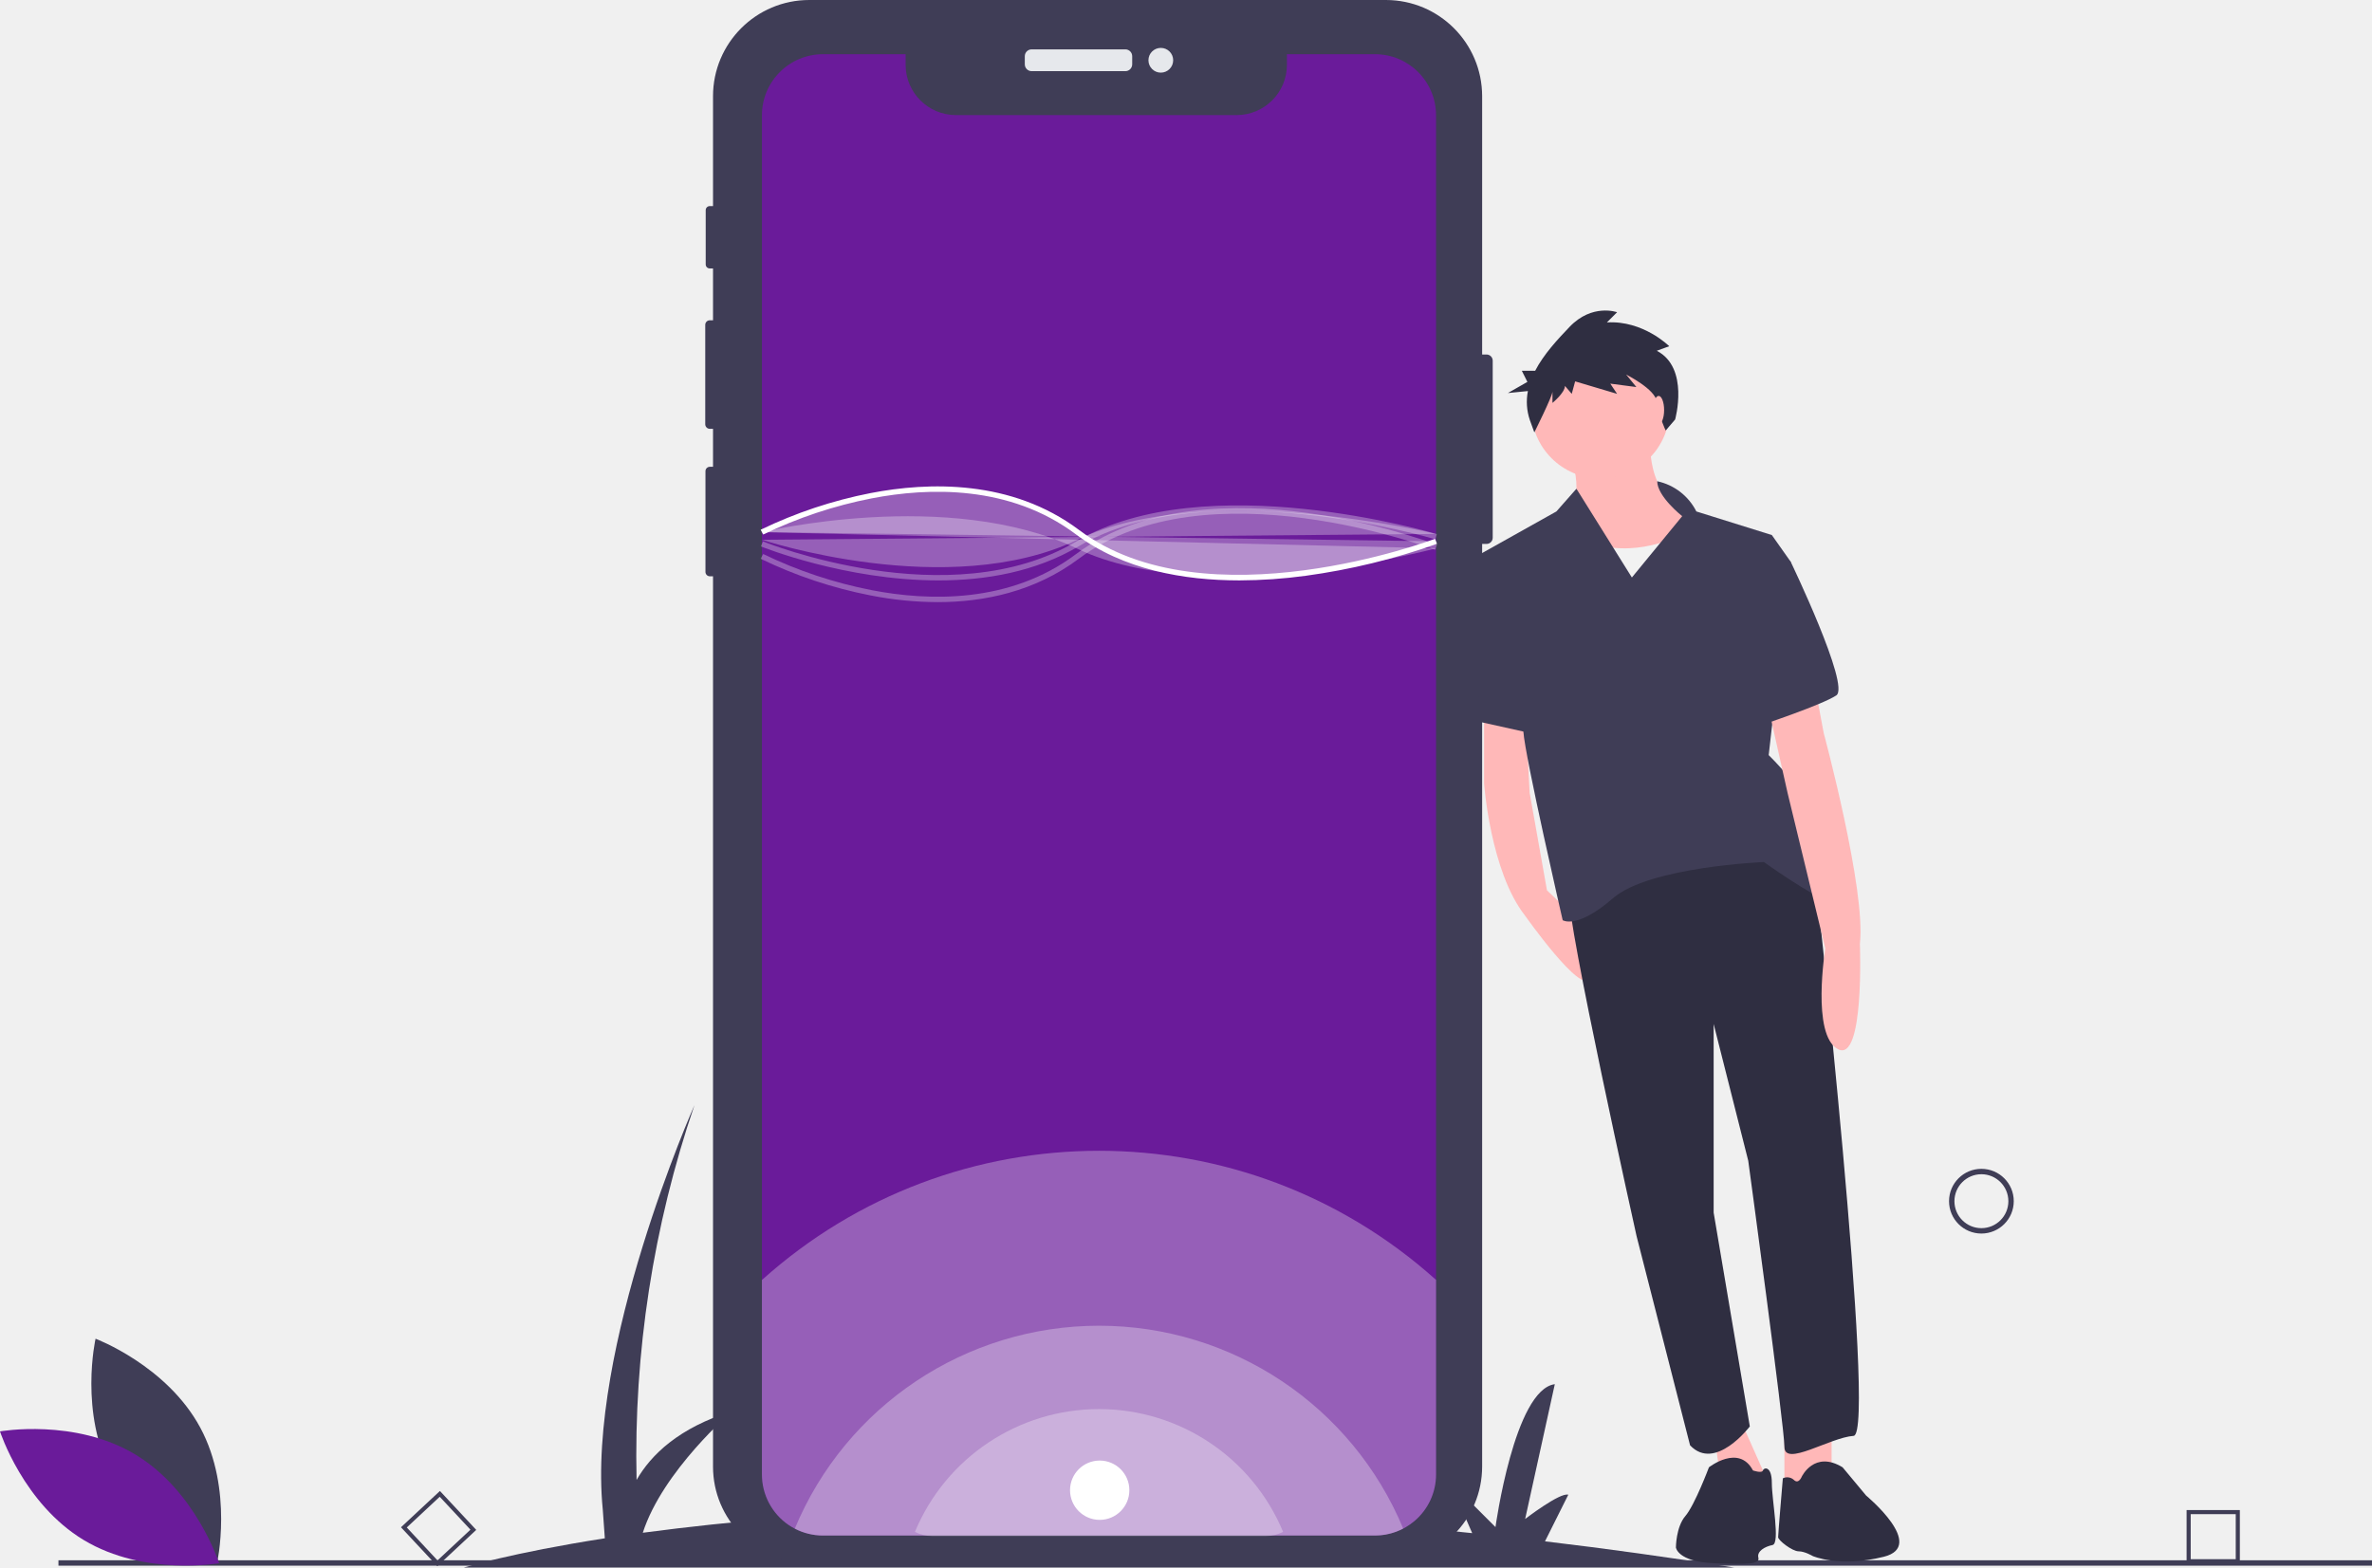
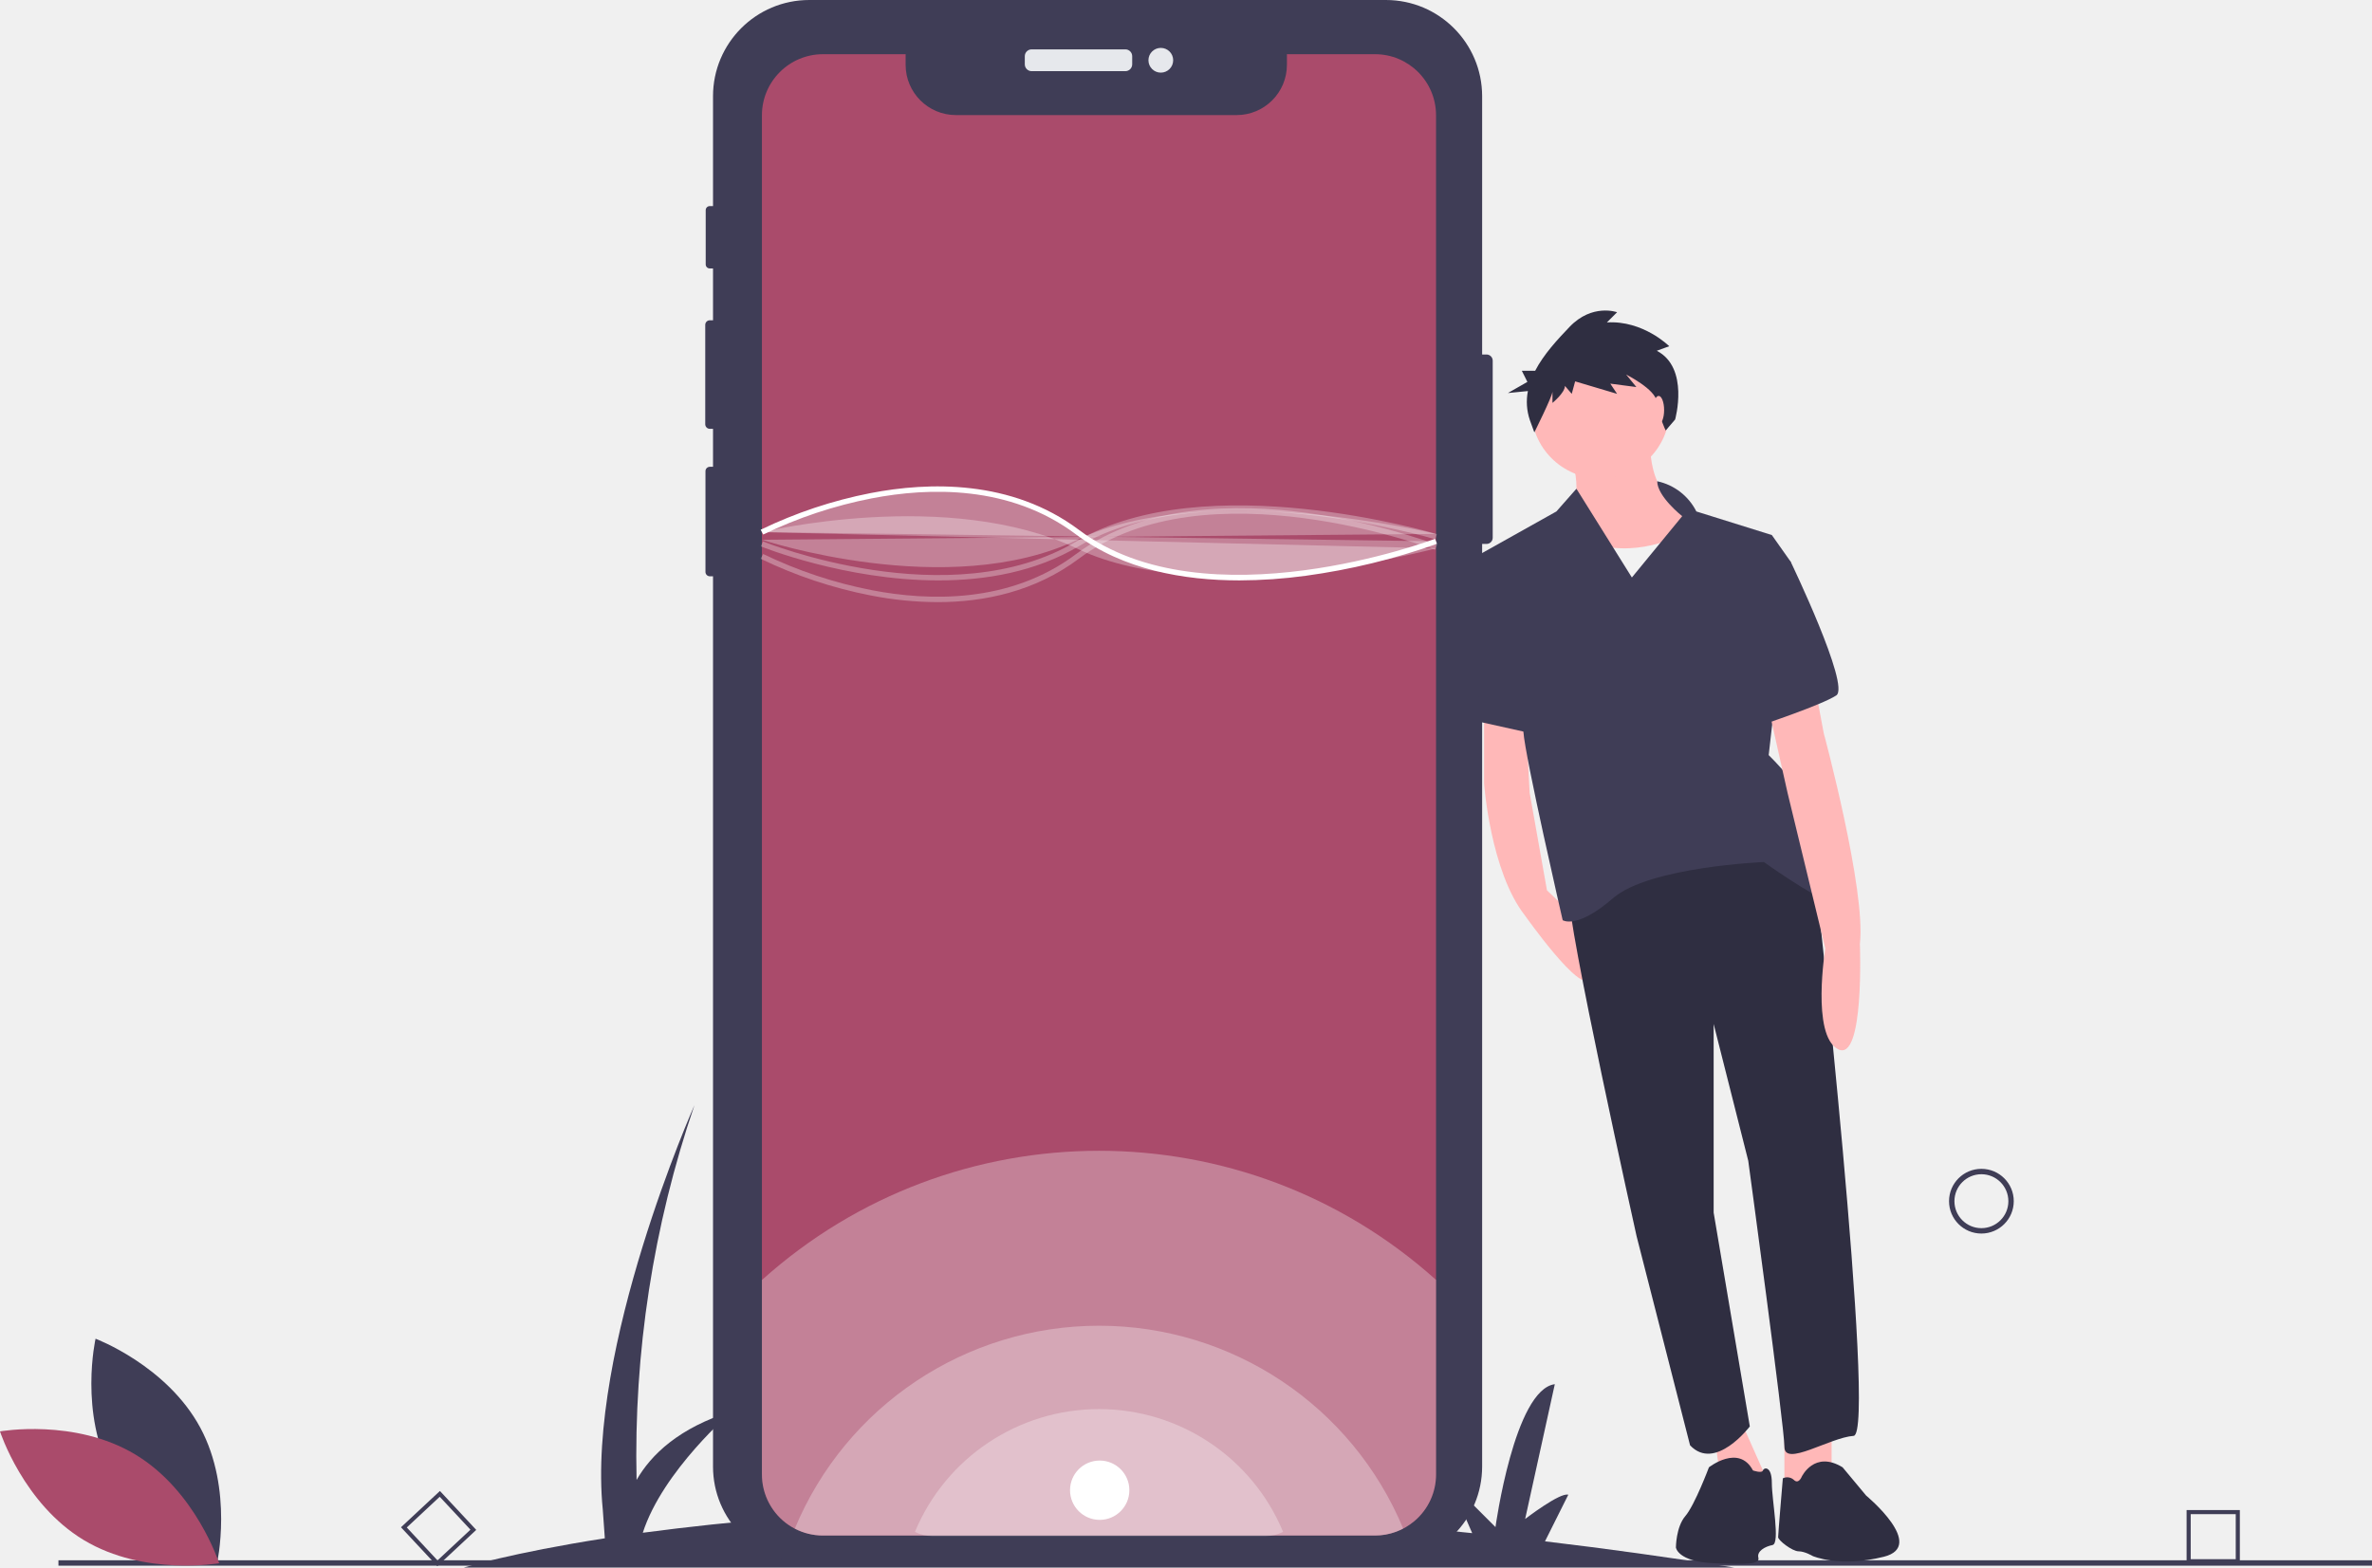
<svg xmlns="http://www.w3.org/2000/svg" id="f7bb3db6-0aca-42e3-bcc4-5e9b3a55e19d" data-name="Layer 1" width="879.5" height="581.351" viewBox="0 0 879.5 581.351">
  <path d="M803.25,740.675q-36.476-5.71-70.143-9.714L741.75,713.675c-3-1-16,9-16,9l11-50c-15,2-22,53-22,53l-17-17,8.368,19.247c-68.681-7.217-127.947-9.469-177.766-8.952L535.75,704.175c-3-1-16,9-16,9l11-50c-15,2-22,53-22,53l-17-17,8.863,20.386A997.852,997.852,0,0,0,398.591,727.777c7.382-22.996,33.159-45.102,33.159-45.102-19.821,6.166-30.132,16.212-35.469,25.525A401.561,401.561,0,0,1,417.75,569.175s-40,90-34,150l.761,10.658C349.712,735.262,332.25,740.675,332.25,740.675Z" transform="translate(-160.25 -159.3247)" fill="#3f3d56" />
  <path d="M894.922,616.811a12,12,0,1,1,12-12A12.014,12.014,0,0,1,894.922,616.811Zm0-22a10,10,0,1,0,10,10A10.011,10.011,0,0,0,894.922,594.811Z" transform="translate(-160.25 -159.3247)" fill="#3f3d56" />
  <path d="M990.75,739.101H971.009V719.36H990.75Zm-18.223-1.519h16.704v-16.704H972.527Z" transform="translate(-160.25 -159.3247)" fill="#3f3d56" />
  <path d="M322.394,740.181l-13.465-14.436L323.365,712.28l13.465,14.436ZM311.075,725.819l11.394,12.215,12.215-11.394L323.29,714.426Z" transform="translate(-160.25 -159.3247)" fill="#3f3d56" />
  <rect x="21.672" y="578.662" width="857.828" height="2" fill="#3f3d56" />
  <path d="M713.725,293.085v65.68a2.296,2.296,0,0,1-2.29,2.29h-1.63v342.15a35.702,35.702,0,0,1-35.7,35.7H460.315a35.693,35.693,0,0,1-35.69-35.7v-330.15h-1.18a1.618,1.618,0,0,1-1.62-1.61v-37.38a1.62,1.62,0,0,1,1.62-1.62h1.18v-14.08H423.435a1.696,1.696,0,0,1-1.69-1.7v-36.87a1.694,1.694,0,0,1,1.69-1.69H424.625v-19.22H423.415a1.498,1.498,0,0,1-1.5-1.5v-20.12a1.507,1.507,0,0,1,1.5-1.51H424.625v-40.74a35.691,35.691,0,0,1,35.69-35.69H674.105a35.7,35.7,0,0,1,35.7,35.69v95.78H711.435A2.296,2.296,0,0,1,713.725,293.085Z" transform="translate(-160.25 -159.3247)" fill="#3f3d56" />
  <rect x="379.979" y="18.307" width="39.823" height="8.086" rx="2.542" fill="#e6e8ec" />
  <circle cx="430.41" cy="22.35" r="4.587" fill="#e6e8ec" />
-   <path d="M692.71,202.075v504.09a22.58,22.58,0,0,1-7.96,17.23,22.642,22.642,0,0,1-14.69,5.41H465.41a22.587,22.587,0,0,1-10.46-2.55,21.155,21.155,0,0,1-2.2-1.3,22.668,22.668,0,0,1-9.99-18.79v-504.09a22.649,22.649,0,0,1,22.65-22.65h30.63v3.93a18.65,18.65,0,0,0,18.65,18.65H618.77a18.65,18.65,0,0,0,18.65-18.65v-3.93h32.64A22.643,22.643,0,0,1,692.71,202.075Z" transform="translate(-160.25 -159.3247)" fill="#6a1b9a" />
+   <path d="M692.71,202.075v504.09a22.58,22.58,0,0,1-7.96,17.23,22.642,22.642,0,0,1-14.69,5.41H465.41a22.587,22.587,0,0,1-10.46-2.55,21.155,21.155,0,0,1-2.2-1.3,22.668,22.668,0,0,1-9.99-18.79v-504.09a22.649,22.649,0,0,1,22.65-22.65h30.63v3.93a18.65,18.65,0,0,0,18.65,18.65H618.77a18.65,18.65,0,0,0,18.65-18.65v-3.93h32.64A22.643,22.643,0,0,1,692.71,202.075Z" transform="translate(-160.25 -159.3247)" fill="#aa4b6b" />
  <path d="M692.71,634.005v72.16a22.58,22.58,0,0,1-7.96,17.23,22.642,22.642,0,0,1-14.69,5.41H465.41a22.587,22.587,0,0,1-10.46-2.55,21.155,21.155,0,0,1-2.2-1.3,22.668,22.668,0,0,1-9.99-18.79v-72.13a186.971,186.971,0,0,1,249.95-.03Z" transform="translate(-160.25 -159.3247)" fill="#fff" opacity="0.3" />
  <path d="M680.54,726.235a22.41,22.41,0,0,1-10.48,2.57H465.41a22.587,22.587,0,0,1-10.46-2.55,122.161,122.161,0,0,1,225.59-.02Z" transform="translate(-160.25 -159.3247)" fill="#fff" opacity="0.3" />
  <path d="M636,727.445A13.561,13.561,0,0,1,629.658,729H505.82a13.668,13.668,0,0,1-6.33-1.543A73.923,73.923,0,0,1,636,727.445Z" transform="translate(-160.25 -159.3247)" fill="#fff" opacity="0.3" />
  <path d="M619.796,374.575c-20.529,0-43.058-3.909-60.646-17.1-24.487-18.365-54.657-17.385-75.653-13.328a164.863,164.863,0,0,0-40.274,13.415l-.925-1.773a166.957,166.957,0,0,1,40.768-13.595c21.409-4.144,52.197-5.134,77.285,13.682,47,35.25,131.158,3.59,132.001,3.268l.717,1.867a242.355,242.355,0,0,1-48.706,11.857A186.202,186.202,0,0,1,619.796,374.575Z" transform="translate(-160.25 -159.3247)" fill="#fff" />
  <path d="M442.75,356.675s69-16.712,117,6.17,133-.17,133-.17" transform="translate(-160.25 -159.3247)" fill="#fff" opacity="0.3" />
  <path d="M507.891,382.636a131.456,131.456,0,0,1-24.826-2.479A166.957,166.957,0,0,1,442.297,366.562l.925-1.773a164.862,164.862,0,0,0,40.274,13.415c20.996,4.057,51.166,5.037,75.653-13.328,25.066-18.8,60.177-18.747,85.212-15.392a242.355,242.355,0,0,1,48.706,11.857l-.717,1.867c-.845-.324-85.001-31.983-132.001,3.268C543.898,378.814,524.993,382.636,507.891,382.636Z" transform="translate(-160.25 -159.3247)" fill="#fff" opacity="0.3" />
  <path d="M508.231,374.584c-34.634,0-65.391-12.425-65.852-12.615l.762-1.85c.685.282,69.088,27.899,116.1.064,47.825-28.32,132.906-3.041,133.759-2.782l-.58,1.914c-.845-.256-85.093-25.281-132.161,2.589C544.197,371.415,525.719,374.584,508.231,374.584Z" transform="translate(-160.25 -159.3247)" fill="#fff" opacity="0.3" />
  <path d="M442.76,359.505s68.99,22.882,116.99,0,132.96-2.162,132.96-2.162" transform="translate(-160.25 -159.3247)" fill="#fff" opacity="0.3" />
  <path d="M710.519,420.725v29.153s2.332,32.651,15.159,48.977c0,0,20.99,29.736,23.905,23.322l-3.59-21.115-12.152-11.536-6.414-36.149-1.749-32.651Z" transform="translate(-160.25 -159.3247)" fill="#ffb8b8" />
  <polygon points="679.124 524.941 679.124 546.514 661.633 552.928 661.633 527.856 679.124 524.941" fill="#ffb8b8" />
  <polygon points="643.558 522.609 655.219 548.846 638.894 555.843 635.395 530.189 643.558 522.609" fill="#ffb8b8" />
  <path d="M832.961,480.779s23.322,210.483,14.576,211.066-25.654,11.661-25.654,4.081S808.472,589.811,808.472,589.811L795.645,539.085V609.052l13.41,79.296s-12.827,16.909-22.156,6.997l-19.824-77.546S740.838,500.02,742.004,490.691C742.004,490.691,802.059,439.382,832.961,480.779Z" transform="translate(-160.25 -159.3247)" fill="#2f2e41" />
  <path d="M828.296,707.005s4.664-9.912,15.159-3.498l8.746,10.495S874.75,732.675,858.75,736.675c-16.491,4.123-26.372-.263-26.372-.263s-2.915-1.749-5.247-1.749-7.58-4.081-7.58-5.248,1.749-21.827,1.749-21.827a3.677,3.677,0,0,1,4.081.583C827.13,709.92,828.296,707.005,828.296,707.005Z" transform="translate(-160.25 -159.3247)" fill="#2f2e41" />
  <path d="M793.896,703.507s11.078-8.746,16.326,1.166c0,0,3.304,1.166,3.693,0s3.304-1.749,3.304,4.664,3.166,22.41.251,22.993-5.831,2.332-5.247,4.664-3.166,2.661-16.576,2.078-13.993-5.831-13.993-5.831,0-7.58,3.498-11.661S793.896,703.507,793.896,703.507Z" transform="translate(-160.25 -159.3247)" fill="#2f2e41" />
  <path d="M772.323,321.605s-2.915,21.573,15.742,29.153-41.397,32.651-47.228,18.075,1.166-19.241,1.166-19.241,5.831-5.831.583-21.573Z" transform="translate(-160.25 -159.3247)" fill="#ffb8b8" />
  <circle cx="593.415" cy="151.785" r="25.654" fill="#ffb8b8" />
  <path d="M783.401,357.755s-17.492,9.329-34.4,2.332-16.326,23.322-16.326,23.322l8.746,22.739,60.638-5.831-4.081-34.983Z" transform="translate(-160.25 -159.3247)" fill="#f2f2f2" />
  <path d="M774.711,337.804a21.166,21.166,0,0,1,14.521,11.205l27.987,8.746,6.997,9.912-8.163,71.716s15.159,14.576,15.159,22.739,18.658,36.149,9.329,32.651-26.238-15.743-26.238-15.743-42.563,1.749-55.973,13.41-18.658,8.163-18.658,8.163-13.993-60.638-14.576-69.967-16.909-65.302-16.909-65.302l29.153-16.326,7.425-8.425,20.561,32.913L783.984,350.758S774.766,343.508,774.711,337.804Z" transform="translate(-160.25 -159.3247)" fill="#3f3d56" />
  <path d="M832.961,412.562l3.498,18.658s15.743,58.306,13.41,78.129c0,0,1.749,44.312-8.163,39.065s-4.664-37.316-4.664-37.316L823.049,453.376l-7.58-33.817Z" transform="translate(-160.25 -159.3247)" fill="#ffb8b8" />
  <path d="M818.384,364.168l5.831,3.498s22.156,46.061,16.909,49.56S813.137,428.304,813.137,428.304Z" transform="translate(-160.25 -159.3247)" fill="#3f3d56" />
  <polygon points="561.93 206.01 548.228 205.718 545.022 211.257 549.103 267.814 570.093 272.478 561.93 206.01" fill="#3f3d56" />
  <path d="M774.556,289.413l4.624-1.681s-9.668-9.669-23.12-8.828l3.783-3.783s-9.248-3.363-17.656,5.465c-4.42,4.641-9.533,10.095-12.721,16.24h-4.952l2.067,4.134-7.234,4.134,7.425-.743a20.859,20.859,0,0,0,.702,10.706l1.681,4.624s6.726-13.452,6.726-15.133v4.204s4.624-3.783,4.624-6.306l2.522,2.943,1.261-4.624,15.554,4.624-2.522-3.783,9.669,1.261-3.783-4.624s10.93,5.465,11.35,10.089,3.306,10.652,3.306,10.652l3.498-4.081S786.747,295.719,774.556,289.413Z" transform="translate(-160.25 -159.3247)" fill="#2f2e41" />
  <ellipse cx="614.988" cy="152.077" rx="2.041" ry="5.247" fill="#ffb8b8" />
  <path d="M201.884,706.341c12.428,23.049,38.806,32.944,38.806,32.944s6.227-27.475-6.201-50.524-38.806-32.944-38.806-32.944S189.456,683.292,201.884,706.341Z" transform="translate(-160.25 -159.3247)" fill="#3f3d56" />
-   <path d="M210.427,698.758c22.438,13.5,31.08,40.314,31.08,40.314s-27.738,4.927-50.177-8.573S160.25,690.185,160.25,690.185,187.988,685.258,210.427,698.758Z" transform="translate(-160.25 -159.3247)" fill="#6a1b9a" />
+   <path d="M210.427,698.758c22.438,13.5,31.08,40.314,31.08,40.314s-27.738,4.927-50.177-8.573S160.25,690.185,160.25,690.185,187.988,685.258,210.427,698.758Z" transform="translate(-160.25 -159.3247)" fill="#aa4b6b" />
  <path d="M442.76,356.675s68.99-36,116.99,0,132.96,3.402,132.96,3.402" transform="translate(-160.25 -159.3247)" fill="#fff" opacity="0.3" />
  <circle cx="407.75" cy="552.675" r="11" fill="#fff" />
</svg>
